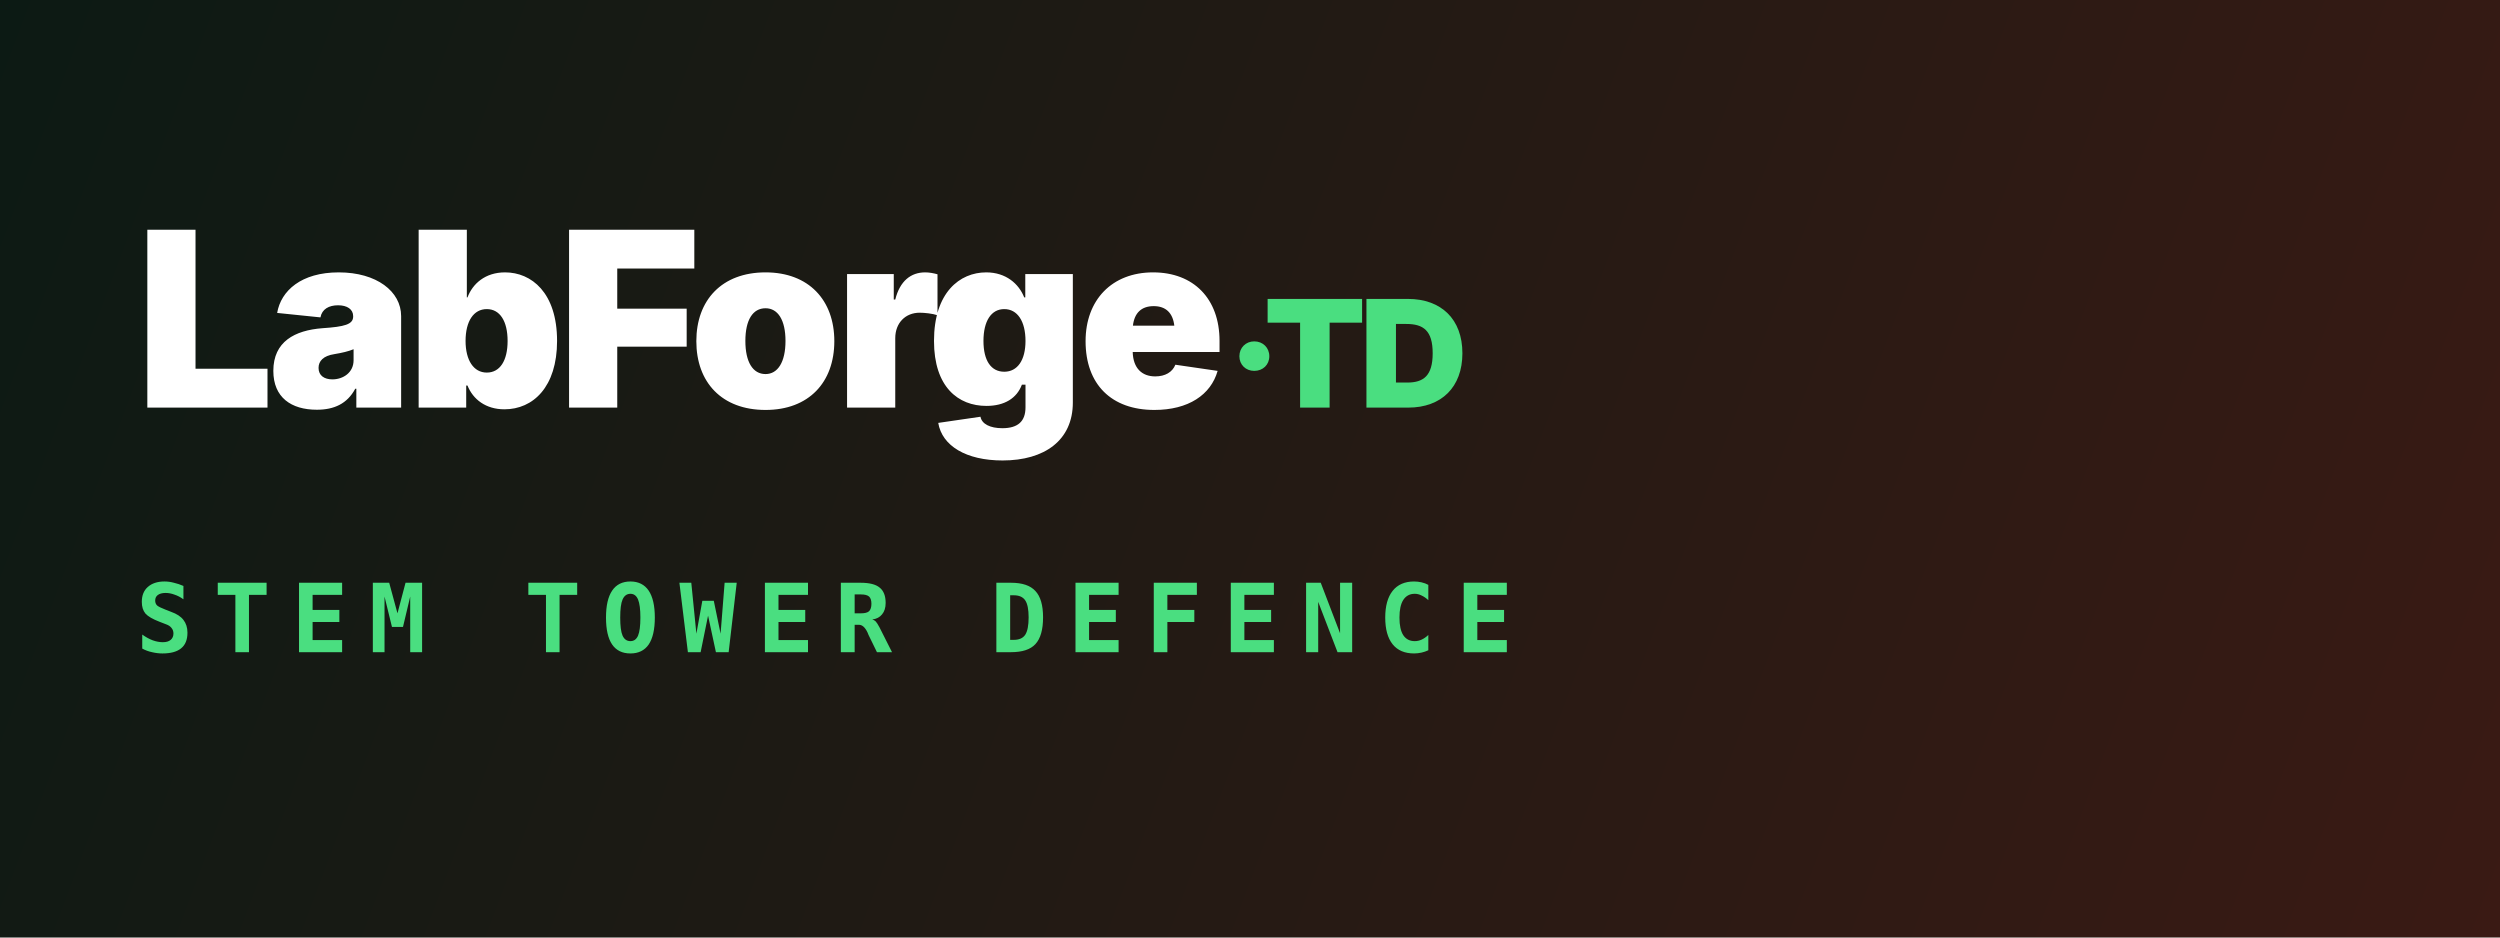
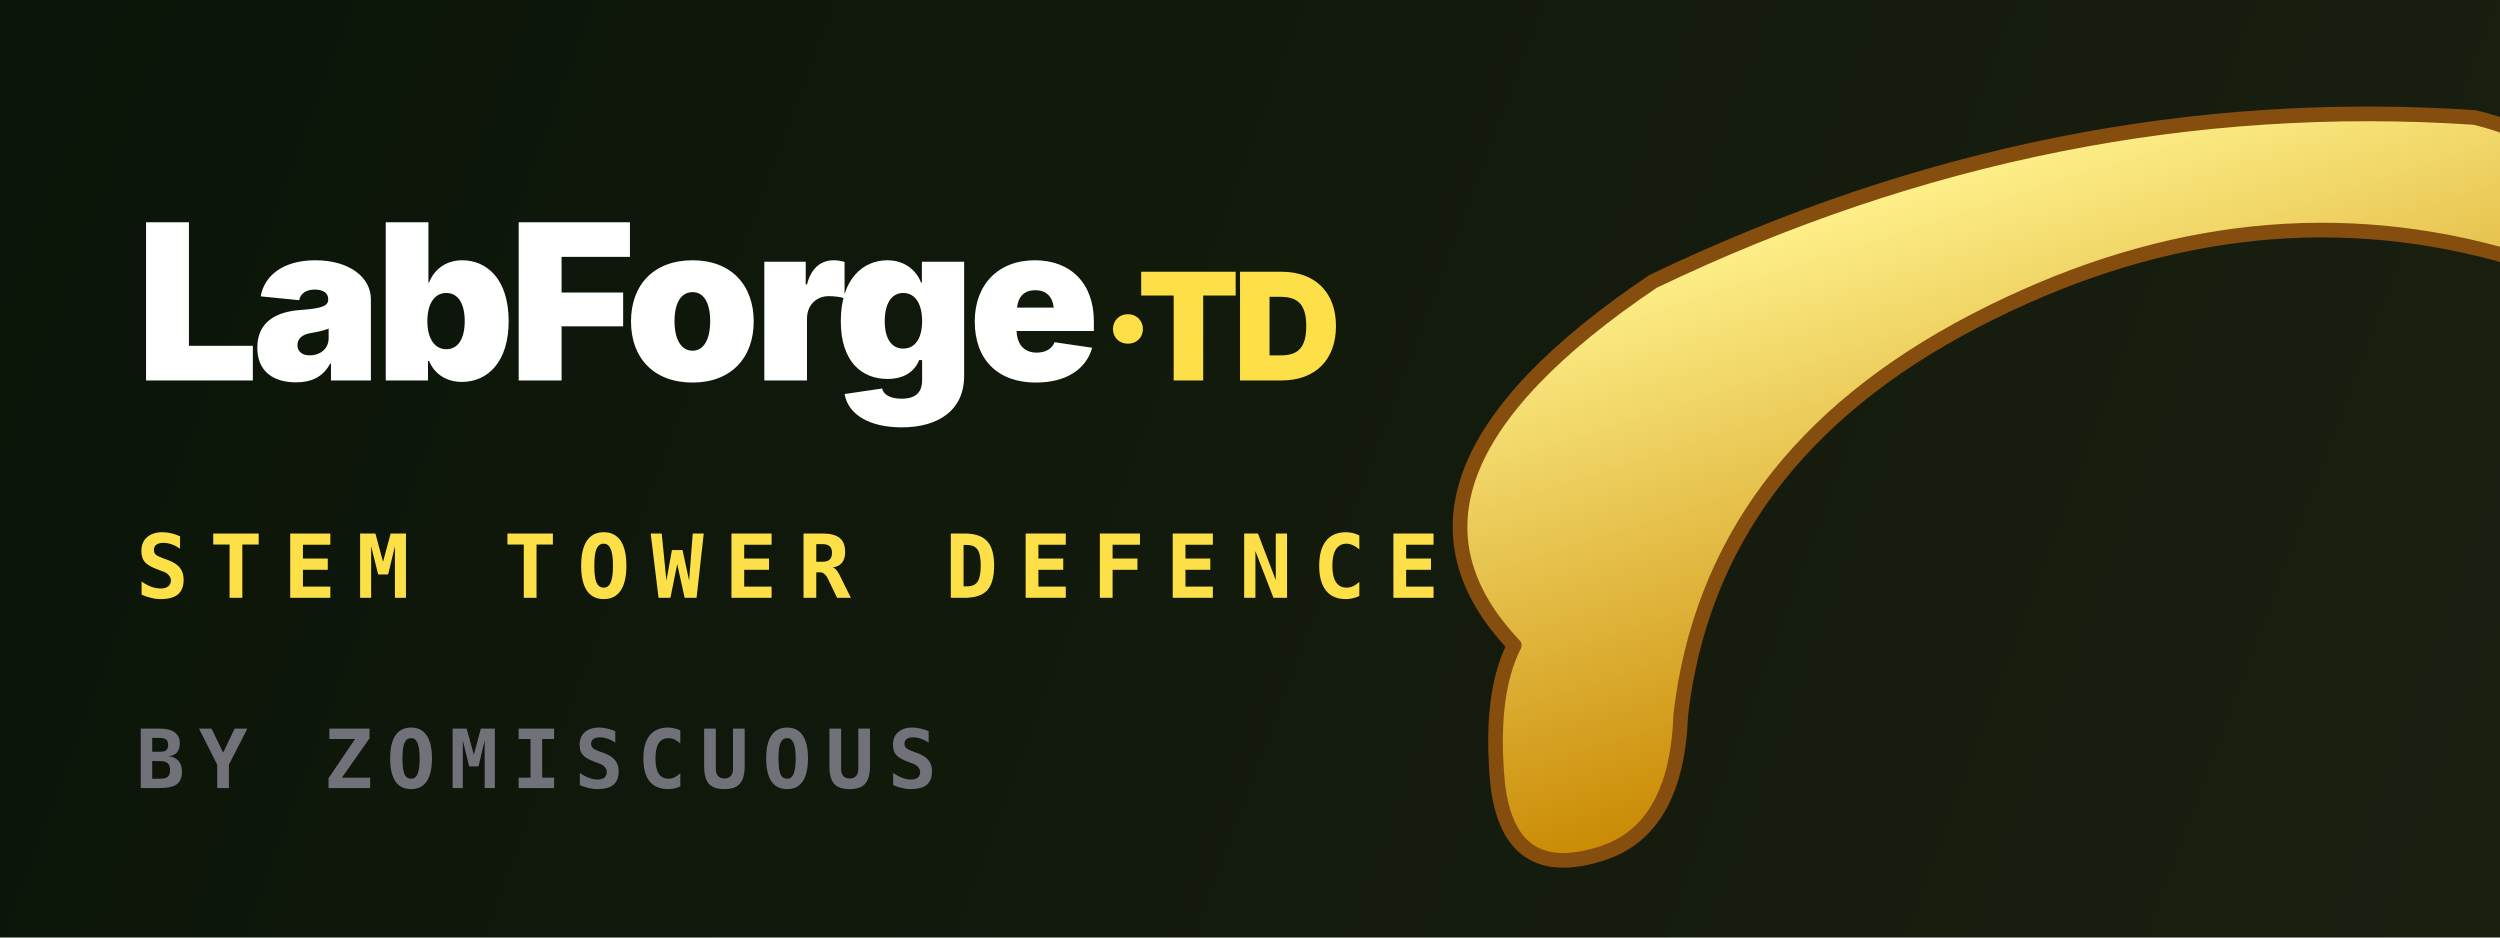
<svg xmlns="http://www.w3.org/2000/svg" viewBox="0 0 184 69">
  <defs>
    <linearGradient id="bg" x1="0" y1="0" x2="184" y2="69" gradientUnits="userSpaceOnUse">
-       <stop offset="0" stop-color="#0c1a14" />
-       <stop offset="1" stop-color="#3a1a14" />
+       <stop offset="0" stop-color="#0a1408" />
+       <stop offset="1" stop-color="#1a2010" />
+     </linearGradient>
+     <linearGradient id="banana" x1="0" y1="0" x2="0" y2="1">
+       <stop offset="0" stop-color="#fef08a" />
+       <stop offset="1" stop-color="#ca8a04" />
    </linearGradient>
  </defs>
  <rect width="184" height="69" fill="url(#bg)" />
-   <text x="10" y="30" font-family="-apple-system,'Inter',sans-serif" font-size="18" font-weight="900" fill="#fff" letter-spacing="-0.5">LabForge<tspan fill="#4ade80" font-size="11"> ·TD</tspan>
+   <g transform="translate(150 38) scale(0.36) rotate(-18)">
+     <path d="M -110 -8              Q -130 -50, -60 -70              Q 30 -82, 110 -50              Q 130 -38, 122 -22              Q 116 -14, 106 -22              Q 60 -52, 0 -42              Q -60 -32, -82 16              Q -90 38, -106 38              Q -126 38, -122 18              Q -118 0, -110 -8 Z" fill="url(#banana)" stroke="#854d0e" stroke-width="3" stroke-linejoin="round" />
+   </g>
+   <text x="10" y="28" font-family="-apple-system,'Inter',sans-serif" font-size="16" font-weight="900" fill="#fff" letter-spacing="-0.5">LabForge<tspan fill="#fde047" font-size="11"> ·TD</tspan>
  </text>
-   <text x="10" y="48" font-family="ui-monospace,'JetBrains Mono',monospace" font-size="7" font-weight="700" fill="#4ade80" letter-spacing="1.5">STEM TOWER DEFENCE</text>
+   <text x="10" y="44" font-family="ui-monospace,'JetBrains Mono',monospace" font-size="6.5" font-weight="700" fill="#fde047" letter-spacing="1.5">STEM TOWER DEFENCE</text>
+   <text x="10" y="58" font-family="ui-monospace,'JetBrains Mono',monospace" font-size="6" font-weight="700" fill="#71717a" letter-spacing="1">BY ZOMISCUOUS</text>
</svg>
